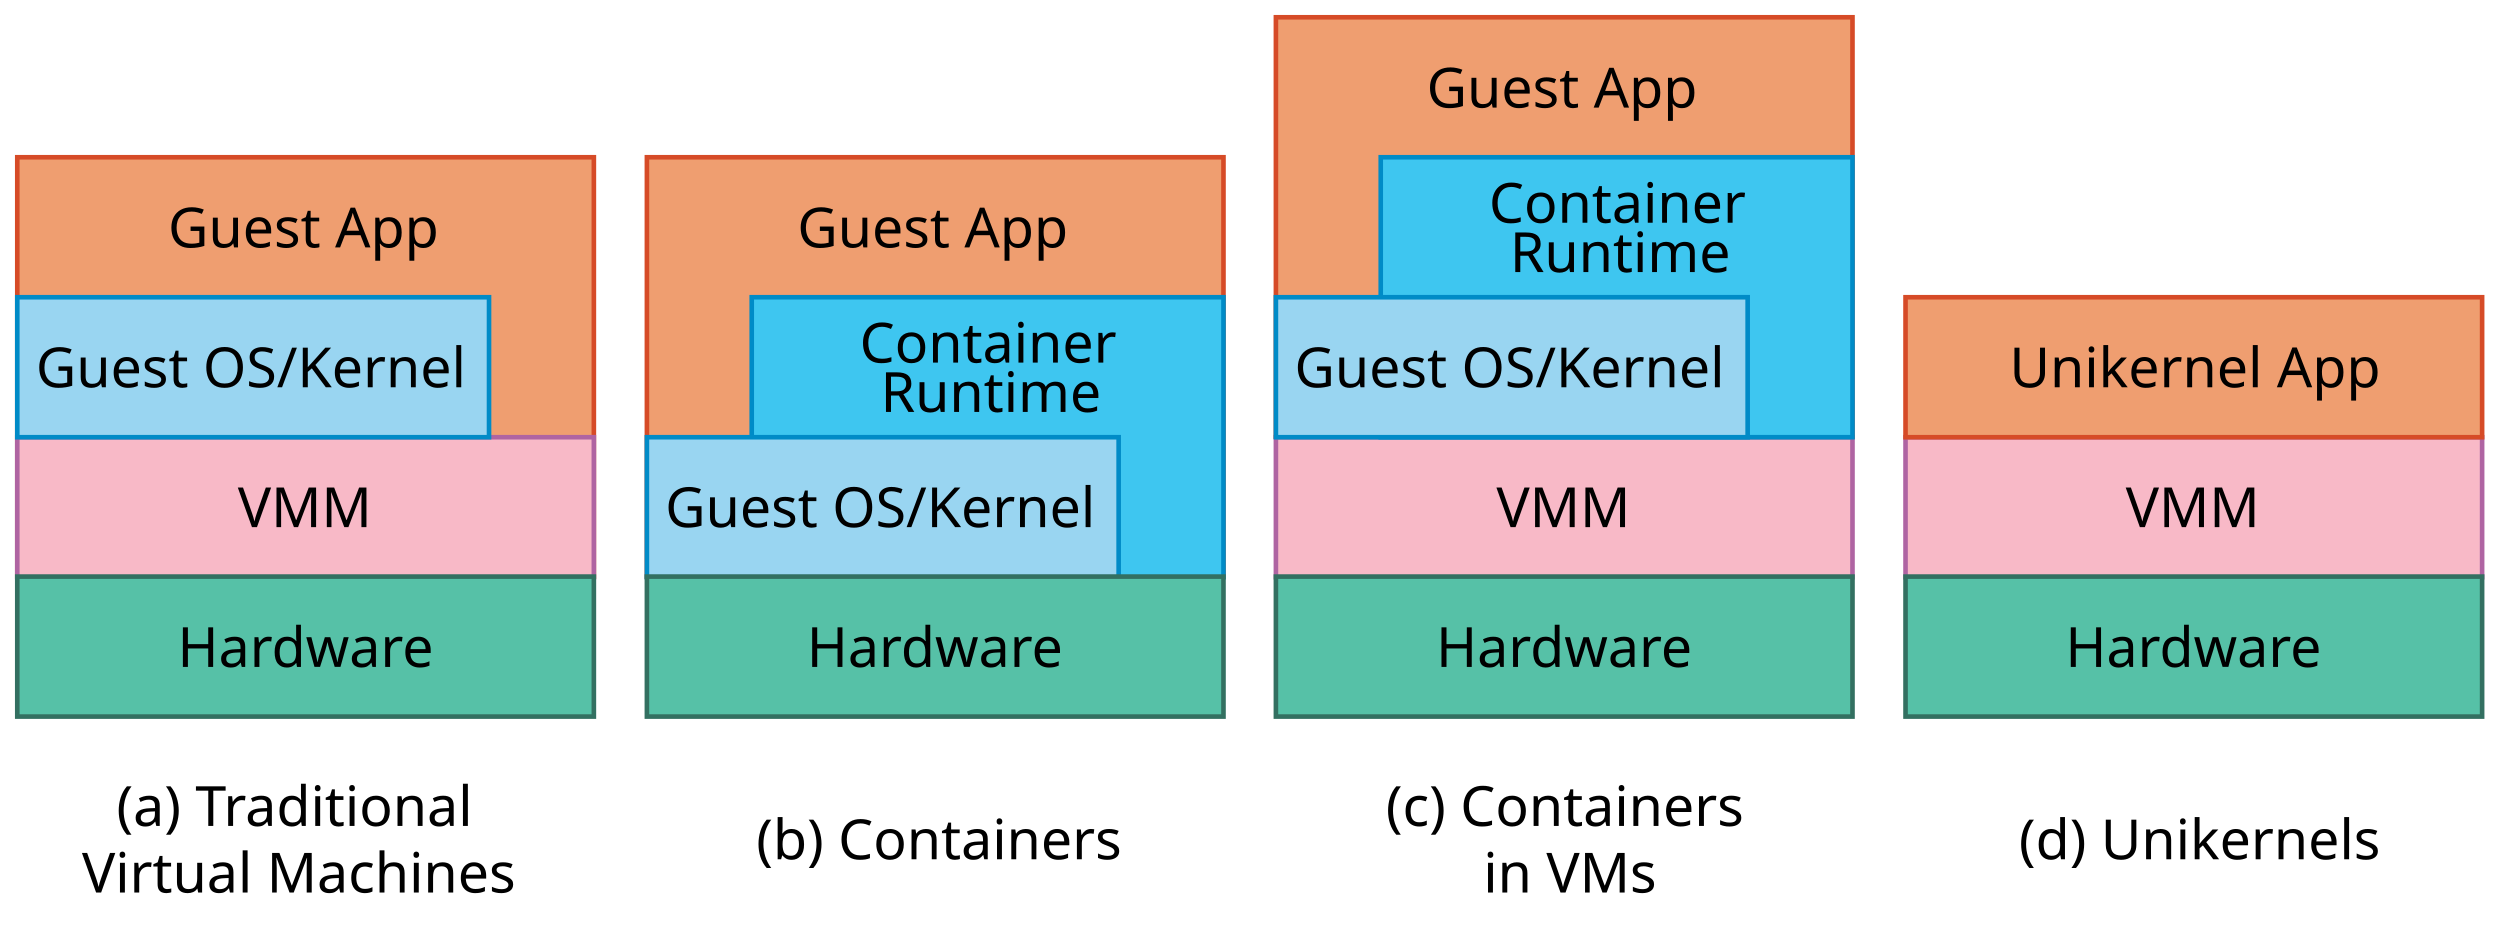
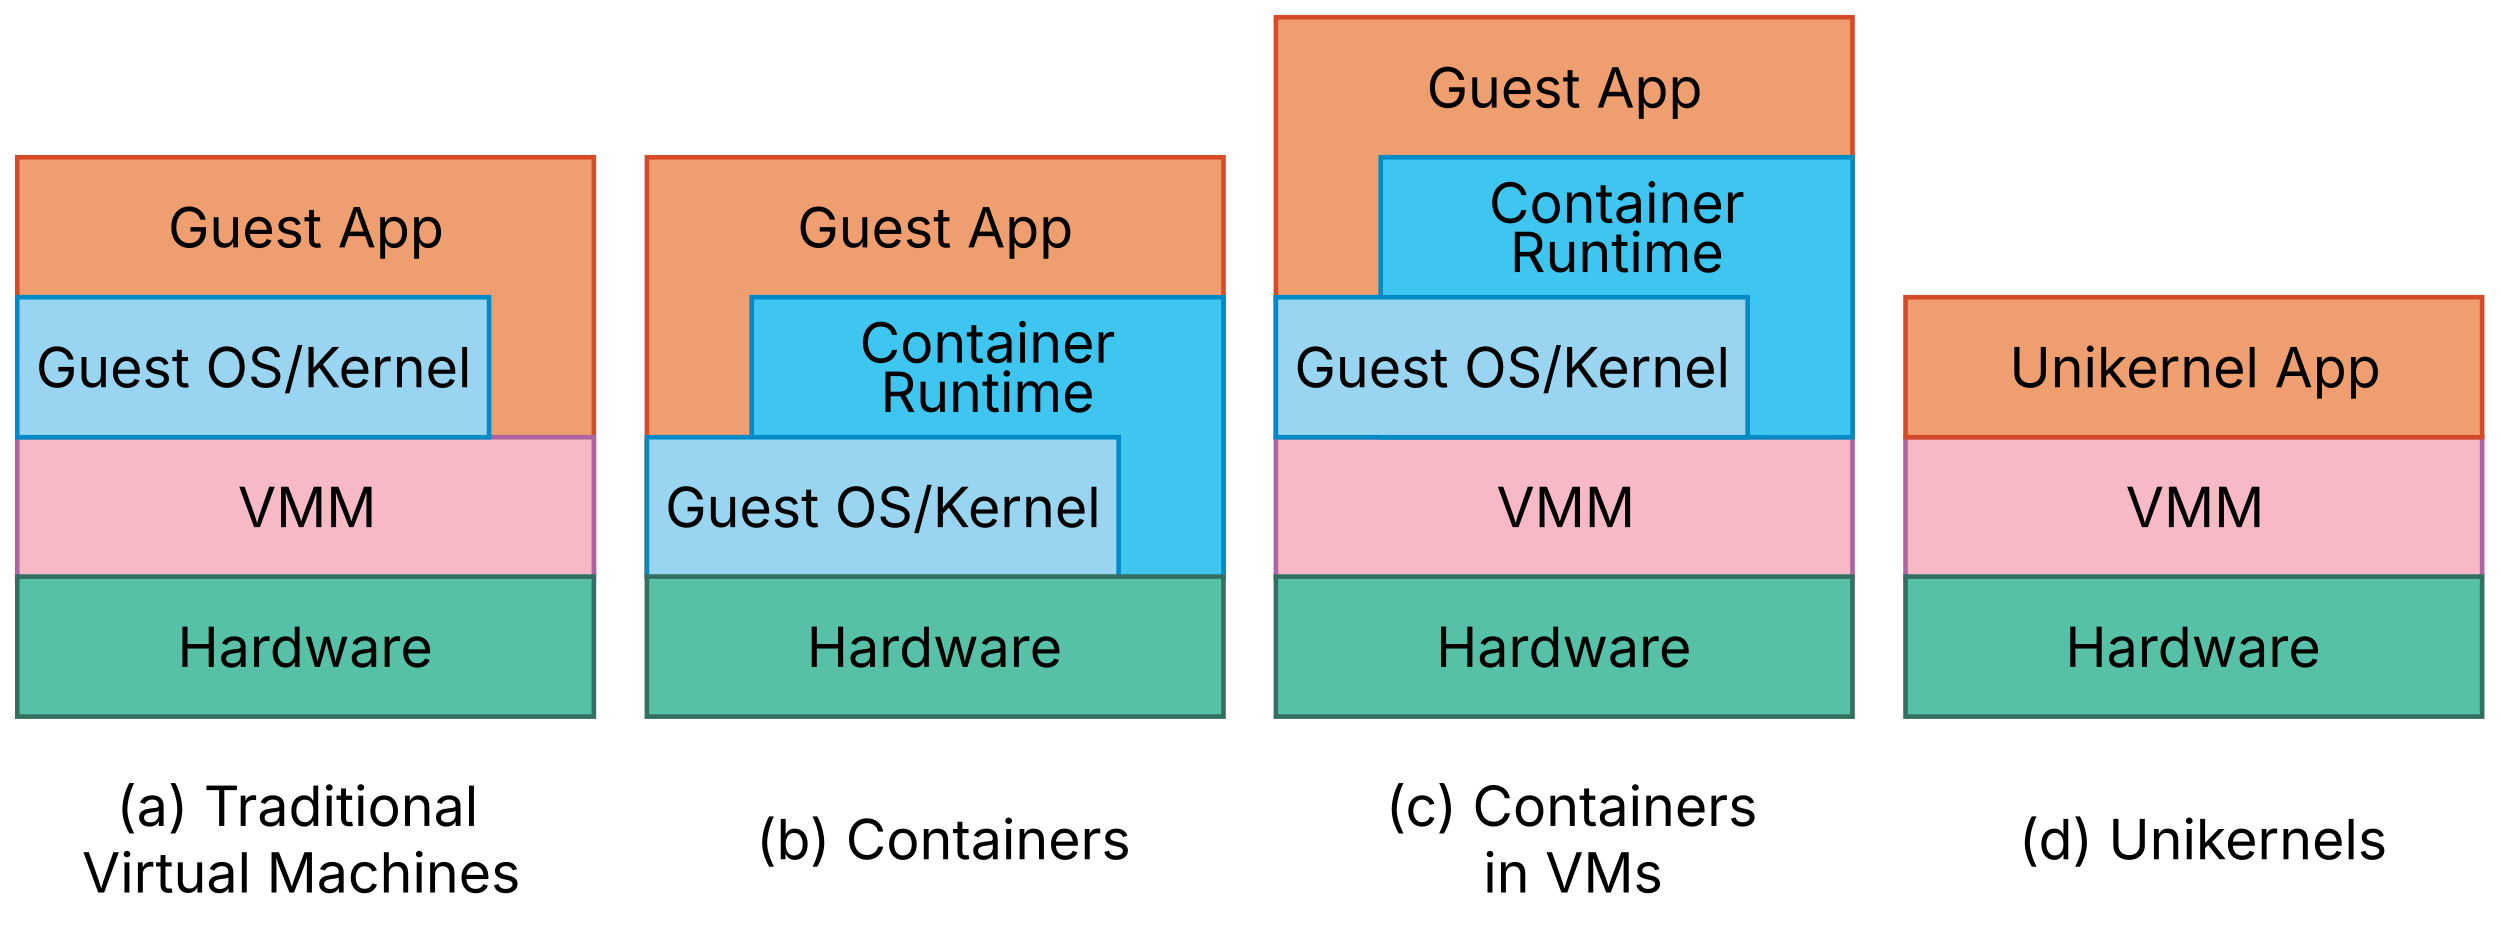
<svg xmlns="http://www.w3.org/2000/svg" version="1.1" x="0px" y="0px" viewBox="0 0 405.4 150.2" style="enable-background:new 0 0 405.4 150.2;" xml:space="preserve">
  <style type="text/css">
	.st0{display:none;}
	.st1{display:inline;}
	.st2{fill:none;stroke:#000000;stroke-width:0.75;stroke-miterlimit:10;stroke-dasharray:4,4;}
	.st3{fill:none;}
- 	.st4{font-family:'Inter-Regular';}
+ 	.st4{font-family:'Inter','helvetica neue', helvetica, ubuntu, roboto, noto, 'segoe ui', arial, sans-serif;}
	.st5{font-size:9px;}
	.st6{fill:#EF9E70;stroke:#D64B27;stroke-width:0.75;stroke-miterlimit:10;}
	.st7{fill:#F8B9C7;stroke:#AF64A2;stroke-width:0.75;stroke-miterlimit:10;}
	.st8{fill:#56C1A7;stroke:#337061;stroke-width:0.75;stroke-miterlimit:10;}
	.st9{fill:#3EC6F0;stroke:#008BC7;stroke-width:0.75;stroke-miterlimit:10;}
	.st10{fill:#99D5F1;stroke:#008BC7;stroke-width:0.75;stroke-miterlimit:10;}
</style>
  <g id="Lines">
    <g class="st0">
      <g class="st1">
        <line class="st2" x1="53.9" y1="201.3" x2="199.4" y2="-17" />
        <g>
          <path d="M201.3-19.8c-0.4,1.7-0.7,3.9-0.4,5.5l-1.7-2.3l-2.8-0.7C197.9-17.8,199.9-18.8,201.3-19.8z" />
        </g>
      </g>
    </g>
  </g>
  <g id="Blur_bg">
</g>
  <g id="Platform_Code">
</g>
  <g id="Text">
</g>
  <g id="Blur_Text">
</g>
  <g id="Kernel_Code">
</g>
  <g id="HLL">
    <rect x="5.9" y="124.7" class="st3" width="85.3" height="22.7" />
    <text transform="matrix(1 0 0 1 18.8913 133.936)">
      <tspan x="0" y="0" class="st4 st5">(a) Traditional </tspan>
      <tspan x="-5.6" y="10.8" class="st4 st5">Virtual Machines</tspan>
    </text>
    <rect x="212.4" y="124.7" class="st3" width="85" height="22.7" />
    <text transform="matrix(1 0 0 1 224.7307 133.9351)">
      <tspan x="0" y="0" class="st4 st5">(c) Containers </tspan>
      <tspan x="15.8" y="10.8" class="st4 st5">in VMs</tspan>
    </text>
    <rect x="314.6" y="124.7" class="st3" width="85" height="22.7" />
    <text transform="matrix(1 0 0 1 327.391 139.3355)" class="st4 st5">(d) Unikernels</text>
    <rect x="2.8" y="25.5" class="st6" width="93.5" height="68" />
    <rect x="2.8" y="25.5" class="st3" width="93.5" height="22.7" />
    <text transform="matrix(1 0 0 1 27.2469 40.1235)" class="st4 st5">Guest App</text>
    <rect x="2.8" y="70.9" class="st7" width="93.5" height="22.7" />
    <rect x="2.8" y="70.9" class="st3" width="93.5" height="22.7" />
    <text transform="matrix(1 0 0 1 38.561 85.4771)" class="st4 st5">VMM</text>
    <rect x="2.8" y="93.5" class="st8" width="93.5" height="22.7" />
    <rect x="2.8" y="93.5" class="st3" width="93.5" height="22.7" />
    <text transform="matrix(1 0 0 1 28.7818 108.1544)" class="st4 st5">Hardware</text>
    <rect x="104.9" y="25.5" class="st6" width="93.5" height="68" />
    <rect x="104.9" y="25.5" class="st3" width="93.5" height="22.7" />
    <text transform="matrix(1 0 0 1 129.2939 40.1235)" class="st4 st5">Guest App</text>
    <rect x="121.9" y="48.2" class="st9" width="76.5" height="45.4" />
    <rect x="104.9" y="70.9" class="st10" width="76.5" height="22.7" />
    <rect x="104.9" y="70.9" class="st3" width="76.5" height="22.7" />
    <text transform="matrix(1 0 0 1 107.8663 85.4778)" class="st4 st5">Guest OS/Kernel</text>
    <rect x="206.9" y="70.9" class="st7" width="93.5" height="22.7" />
    <rect x="206.9" y="70.9" class="st3" width="93.5" height="22.7" />
    <text transform="matrix(1 0 0 1 242.6551 85.4771)" class="st4 st5">VMM</text>
    <rect x="206.9" y="93.5" class="st8" width="93.5" height="22.7" />
    <rect x="206.9" y="93.5" class="st3" width="93.5" height="22.7" />
    <text transform="matrix(1 0 0 1 232.8759 108.1544)" class="st4 st5">Hardware</text>
    <rect x="121.9" y="48.2" class="st3" width="76.5" height="22.7" />
    <text transform="matrix(1 0 0 1 139.3966 58.8006)">
      <tspan x="0" y="0" class="st4 st5">Container </tspan>
      <tspan x="3.4" y="8" class="st4 st5">Runtime</tspan>
    </text>
    <rect x="206.9" y="2.8" class="st6" width="93.5" height="68" />
    <rect x="206.9" y="2.8" class="st3" width="93.5" height="22.7" />
    <text transform="matrix(1 0 0 1 231.341 17.4463)" class="st4 st5">Guest App</text>
    <rect x="223.9" y="25.5" class="st9" width="76.5" height="45.4" />
    <rect x="206.9" y="48.2" class="st10" width="76.5" height="22.7" />
    <rect x="206.9" y="48.2" class="st3" width="76.5" height="22.7" />
    <text transform="matrix(1 0 0 1 209.9134 62.8006)" class="st4 st5">Guest OS/Kernel</text>
    <rect x="223.9" y="25.5" class="st3" width="76.5" height="22.7" />
    <text transform="matrix(1 0 0 1 241.4436 36.1235)">
      <tspan x="0" y="0" class="st4 st5">Container </tspan>
      <tspan x="3.4" y="8" class="st4 st5">Runtime</tspan>
    </text>
    <rect x="309" y="70.9" class="st7" width="93.5" height="22.7" />
    <rect x="309" y="70.9" class="st3" width="93.5" height="22.7" />
    <text transform="matrix(1 0 0 1 344.7022 85.4771)" class="st4 st5">VMM</text>
    <rect x="309" y="48.2" class="st6" width="93.5" height="22.7" />
    <rect x="309" y="48.2" class="st3" width="93.5" height="22.7" />
    <text transform="matrix(1 0 0 1 325.8519 62.8007)" class="st4 st5">Unikernel App</text>
    <rect x="309" y="93.5" class="st8" width="93.5" height="22.7" />
    <rect x="309" y="93.5" class="st3" width="93.5" height="22.7" />
    <text transform="matrix(1 0 0 1 334.9229 108.1544)" class="st4 st5">Hardware</text>
    <rect x="110.6" y="124.7" class="st3" width="85" height="22.7" />
    <text transform="matrix(1 0 0 1 122.6391 139.3355)" class="st4 st5">(b) Containers</text>
    <rect x="104.9" y="93.5" class="st8" width="93.5" height="22.7" />
    <rect x="104.9" y="93.5" class="st3" width="93.5" height="22.7" />
    <text transform="matrix(1 0 0 1 130.8288 108.1544)" class="st4 st5">Hardware</text>
    <rect x="2.8" y="48.2" class="st10" width="76.5" height="22.7" />
    <rect x="2.8" y="48.2" class="st3" width="76.5" height="22.7" />
    <text transform="matrix(1 0 0 1 5.8193 62.8007)" class="st4 st5">Guest OS/Kernel</text>
  </g>
  <g id="Diagram">
</g>
  <g id="Models__x26__Services">
</g>
  <g id="Layer_3">
</g>
</svg>
